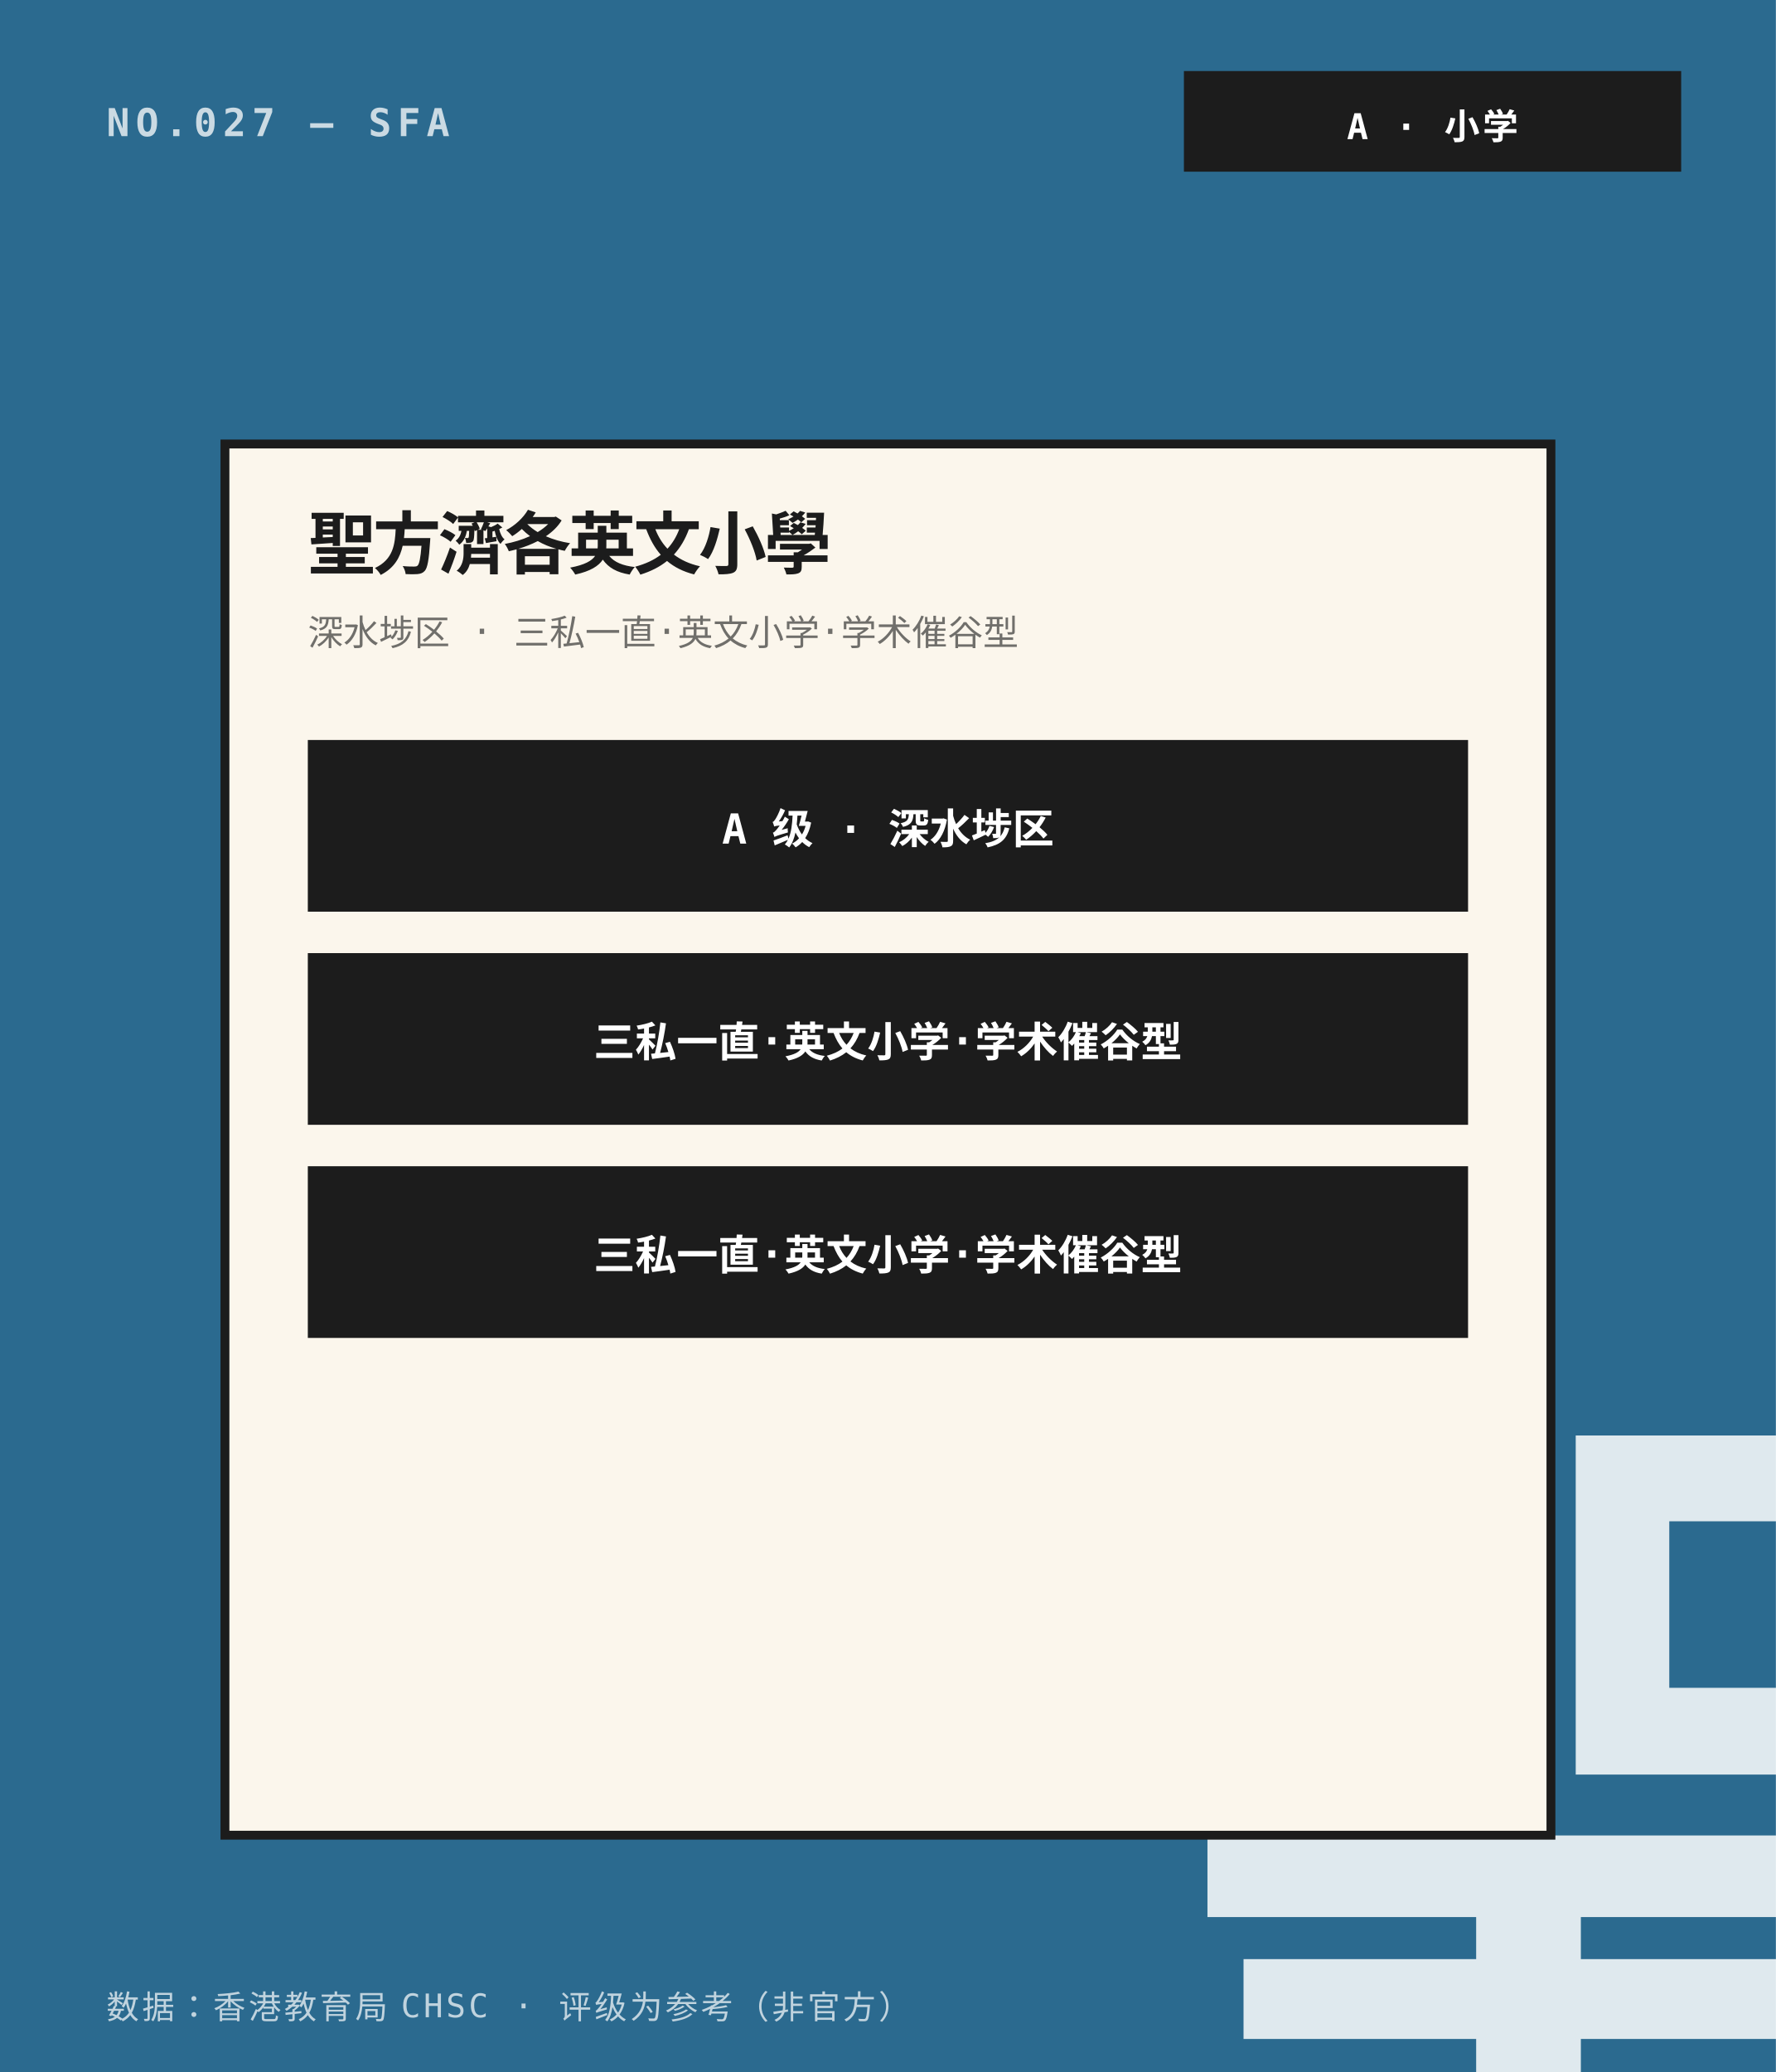
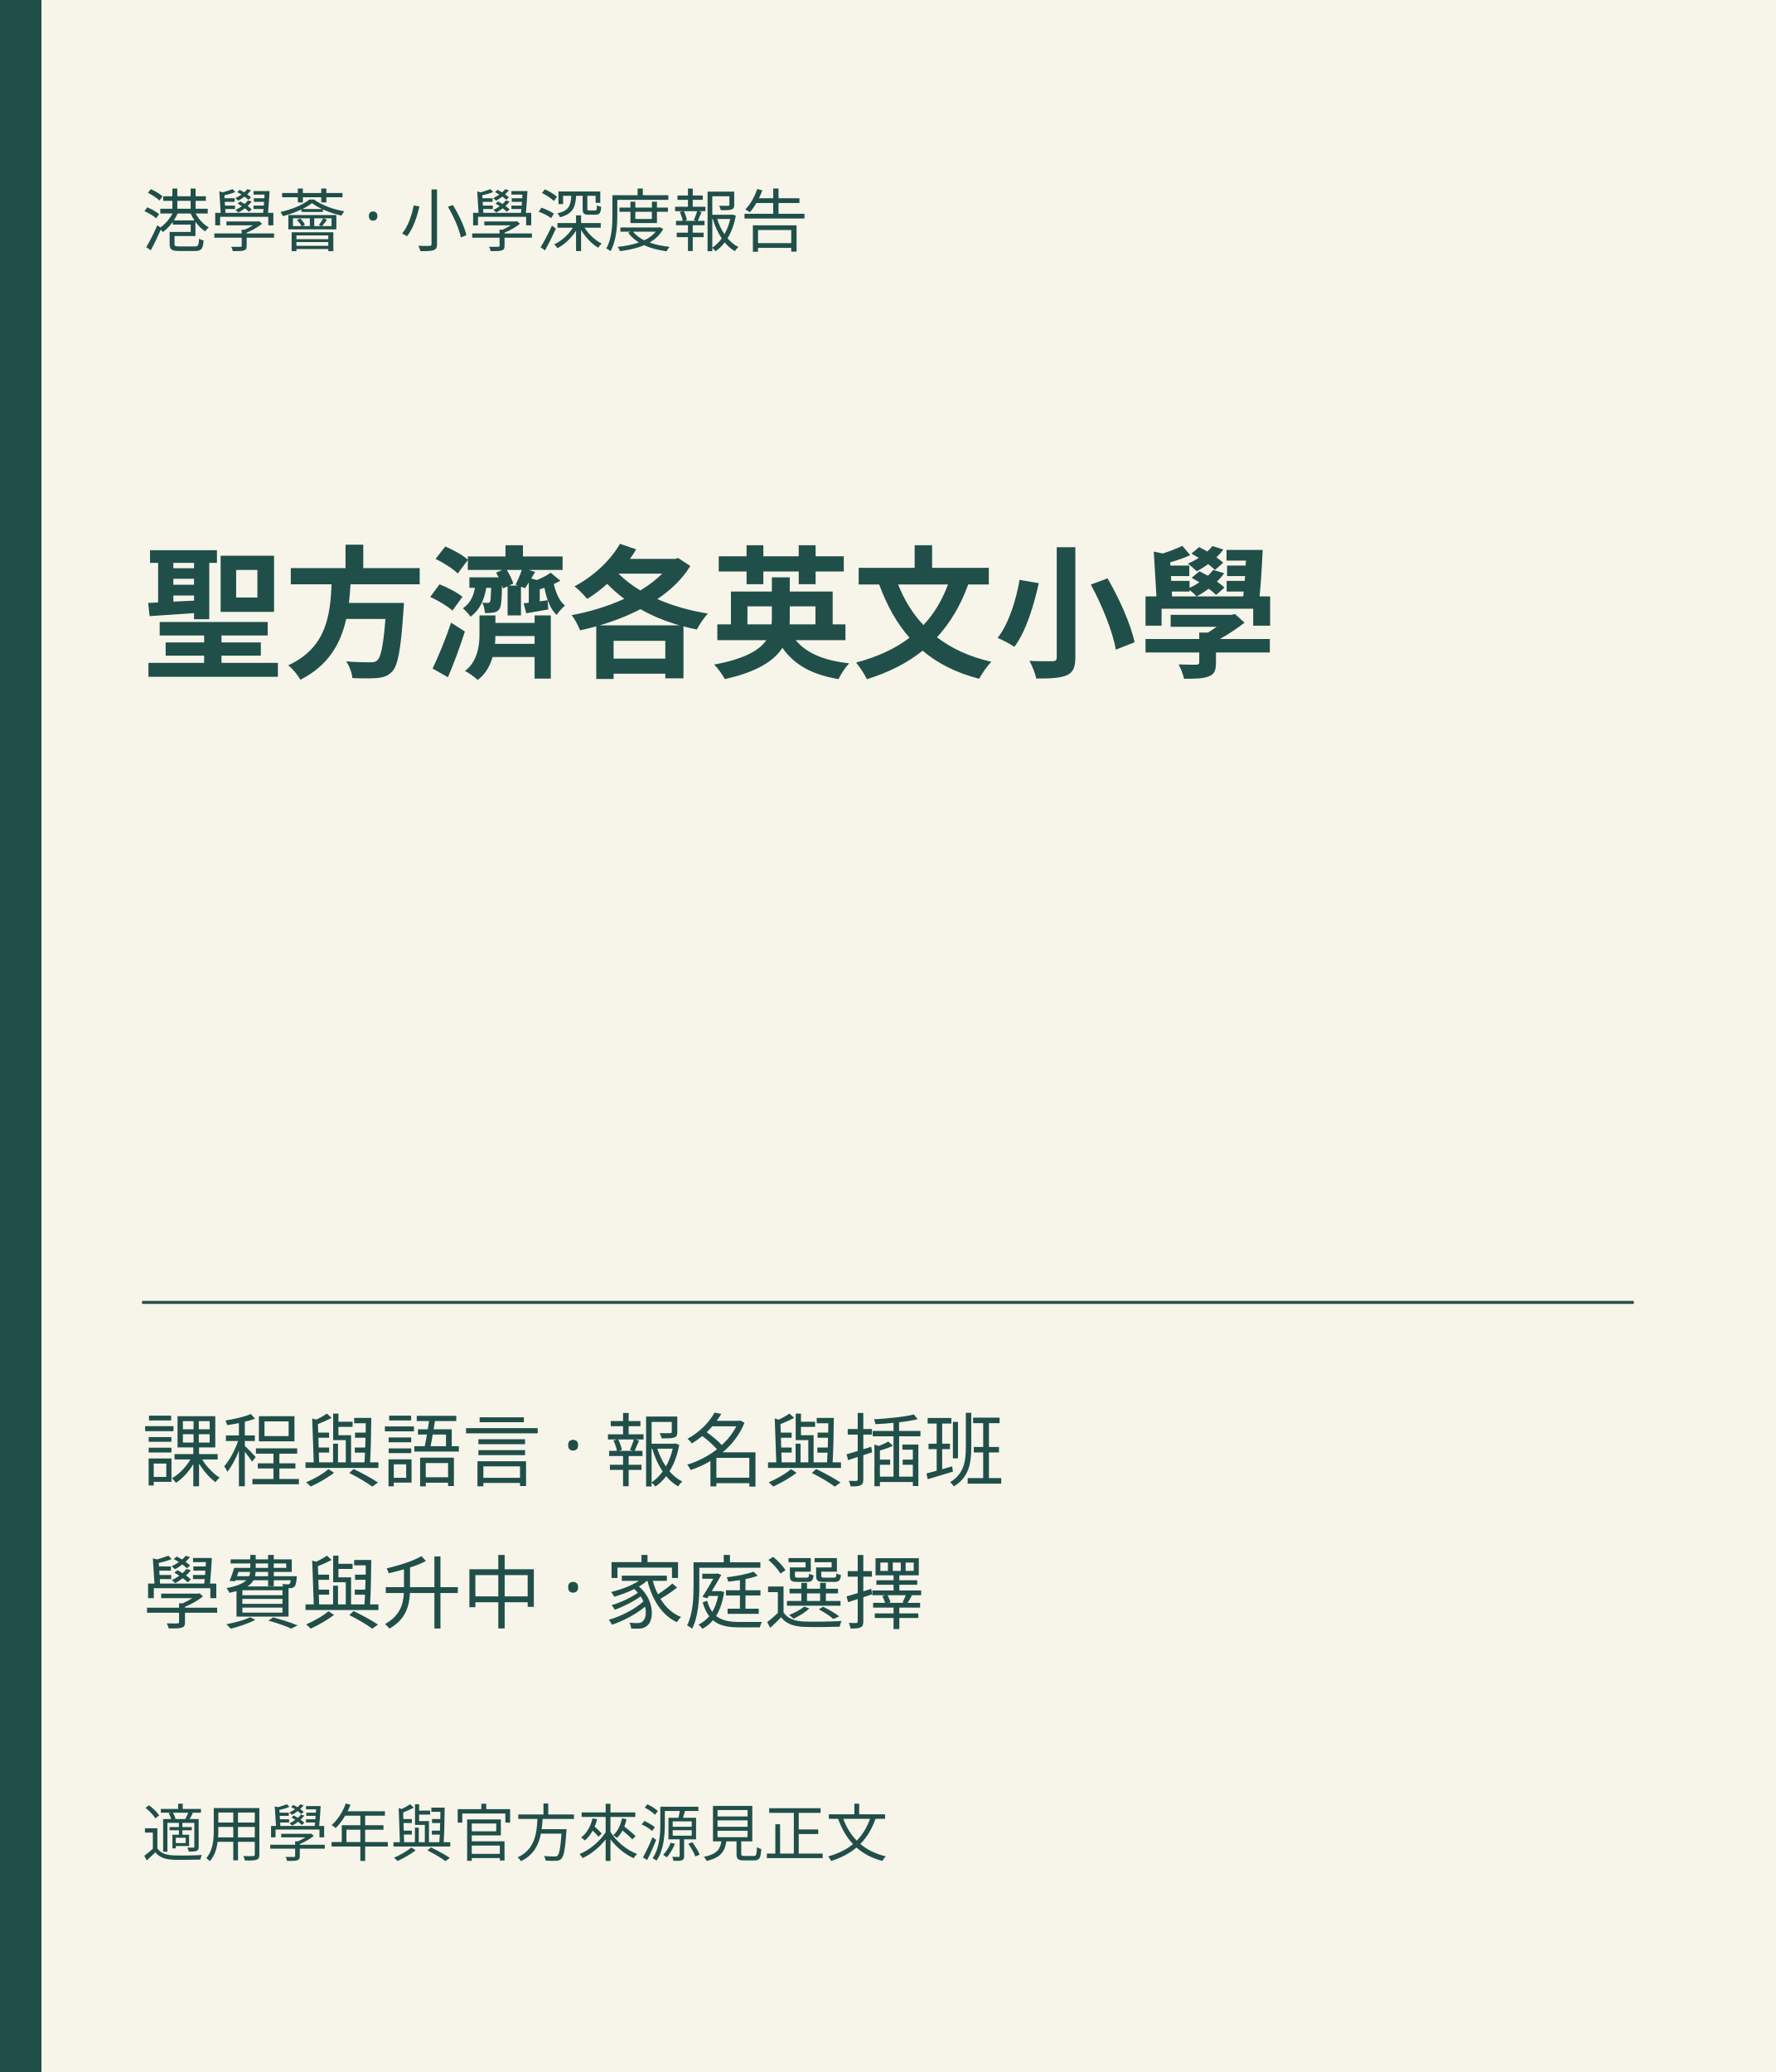
- <svg xmlns="http://www.w3.org/2000/svg" width="600" height="700" viewBox="0 0 600 700">
-   <rect width="600" height="700" fill="#2B6A8F" />
-   <rect x="400" y="24" width="168" height="34" fill="#1C1C1C" />
-   <text x="484" y="47" text-anchor="middle" font-family="ui-monospace, Menlo, monospace" font-size="12" font-weight="800" fill="#FFFFFF" letter-spacing="1">A · 小学</text>
-   <text x="372" y="710" font-family="Georgia, 'Times New Roman', serif" font-size="290" font-weight="800" fill="rgba(255,255,255,.85)" letter-spacing="-16">聖</text>
-   <text x="36" y="46" font-family="ui-monospace, Menlo, monospace" font-size="13" font-weight="600" fill="rgba(255,255,255,.75)" letter-spacing="2">NO.027 — SFA</text>
-   <rect x="76" y="150" width="448" height="470" fill="#FBF6EC" stroke="#1C1C1C" stroke-width="3" />
-   <text x="104" y="192" font-family="Georgia, 'Times New Roman', serif" font-size="23" font-weight="800" fill="#1C1C1C" letter-spacing="-1">聖方濟各英文小學</text>
-   <text x="104" y="218" font-family="ui-monospace, Menlo, monospace" font-size="12" fill="rgba(28,28,28,.62)">深水埗区 · 三私一直·英文小学·学术催谷型</text>
-   <rect x="104" y="250" width="392" height="58" fill="#1C1C1C" />
-   <text x="300" y="285" text-anchor="middle" font-family="ui-monospace, Menlo, monospace" font-size="14" font-weight="800" fill="#FFFFFF">A 级 · 深水埗区</text>
-   <rect x="104" y="322" width="392" height="58" fill="#1C1C1C" />
-   <text x="300" y="357" text-anchor="middle" font-family="ui-monospace, Menlo, monospace" font-size="14" font-weight="800" fill="#FFFFFF">三私一直·英文小学·学术催谷型</text>
-   <rect x="104" y="394" width="392" height="58" fill="#1C1C1C" />
-   <text x="300" y="429" text-anchor="middle" font-family="ui-monospace, Menlo, monospace" font-size="14" font-weight="800" fill="#FFFFFF">三私一直·英文小学·学术催谷型</text>
-   <text x="36" y="682" font-family="ui-monospace, Menlo, monospace" font-size="11" fill="rgba(255,255,255,.7)" letter-spacing="1">数据：香港教育局 CHSC · 评级为参考（非官方）</text>
+ <svg xmlns="http://www.w3.org/2000/svg" width="600" height="700">
+   <rect width="600" height="700" fill="#f7f4ea" />
+   <rect width="14" height="700" fill="#204f49" />
+   <g font-family="PingFang TC,sans-serif" fill="#204f49">
+     <text x="48" y="83" font-size="23">港學薈 · 小學深度報告</text>
+     <text x="48" y="225" font-size="48" font-weight="700">聖方濟各英文小學</text>
+     <path d="M48 440H552" stroke="#204f49" />
+     <text x="48" y="500" font-size="27">課程與語言 · 報名與插班</text>
+     <text x="48" y="548" font-size="27">學費與升中 · 家庭選擇</text>
+     <text x="48" y="627" font-size="21">適用學年與官方來源見正文</text>
+   </g>
</svg>
